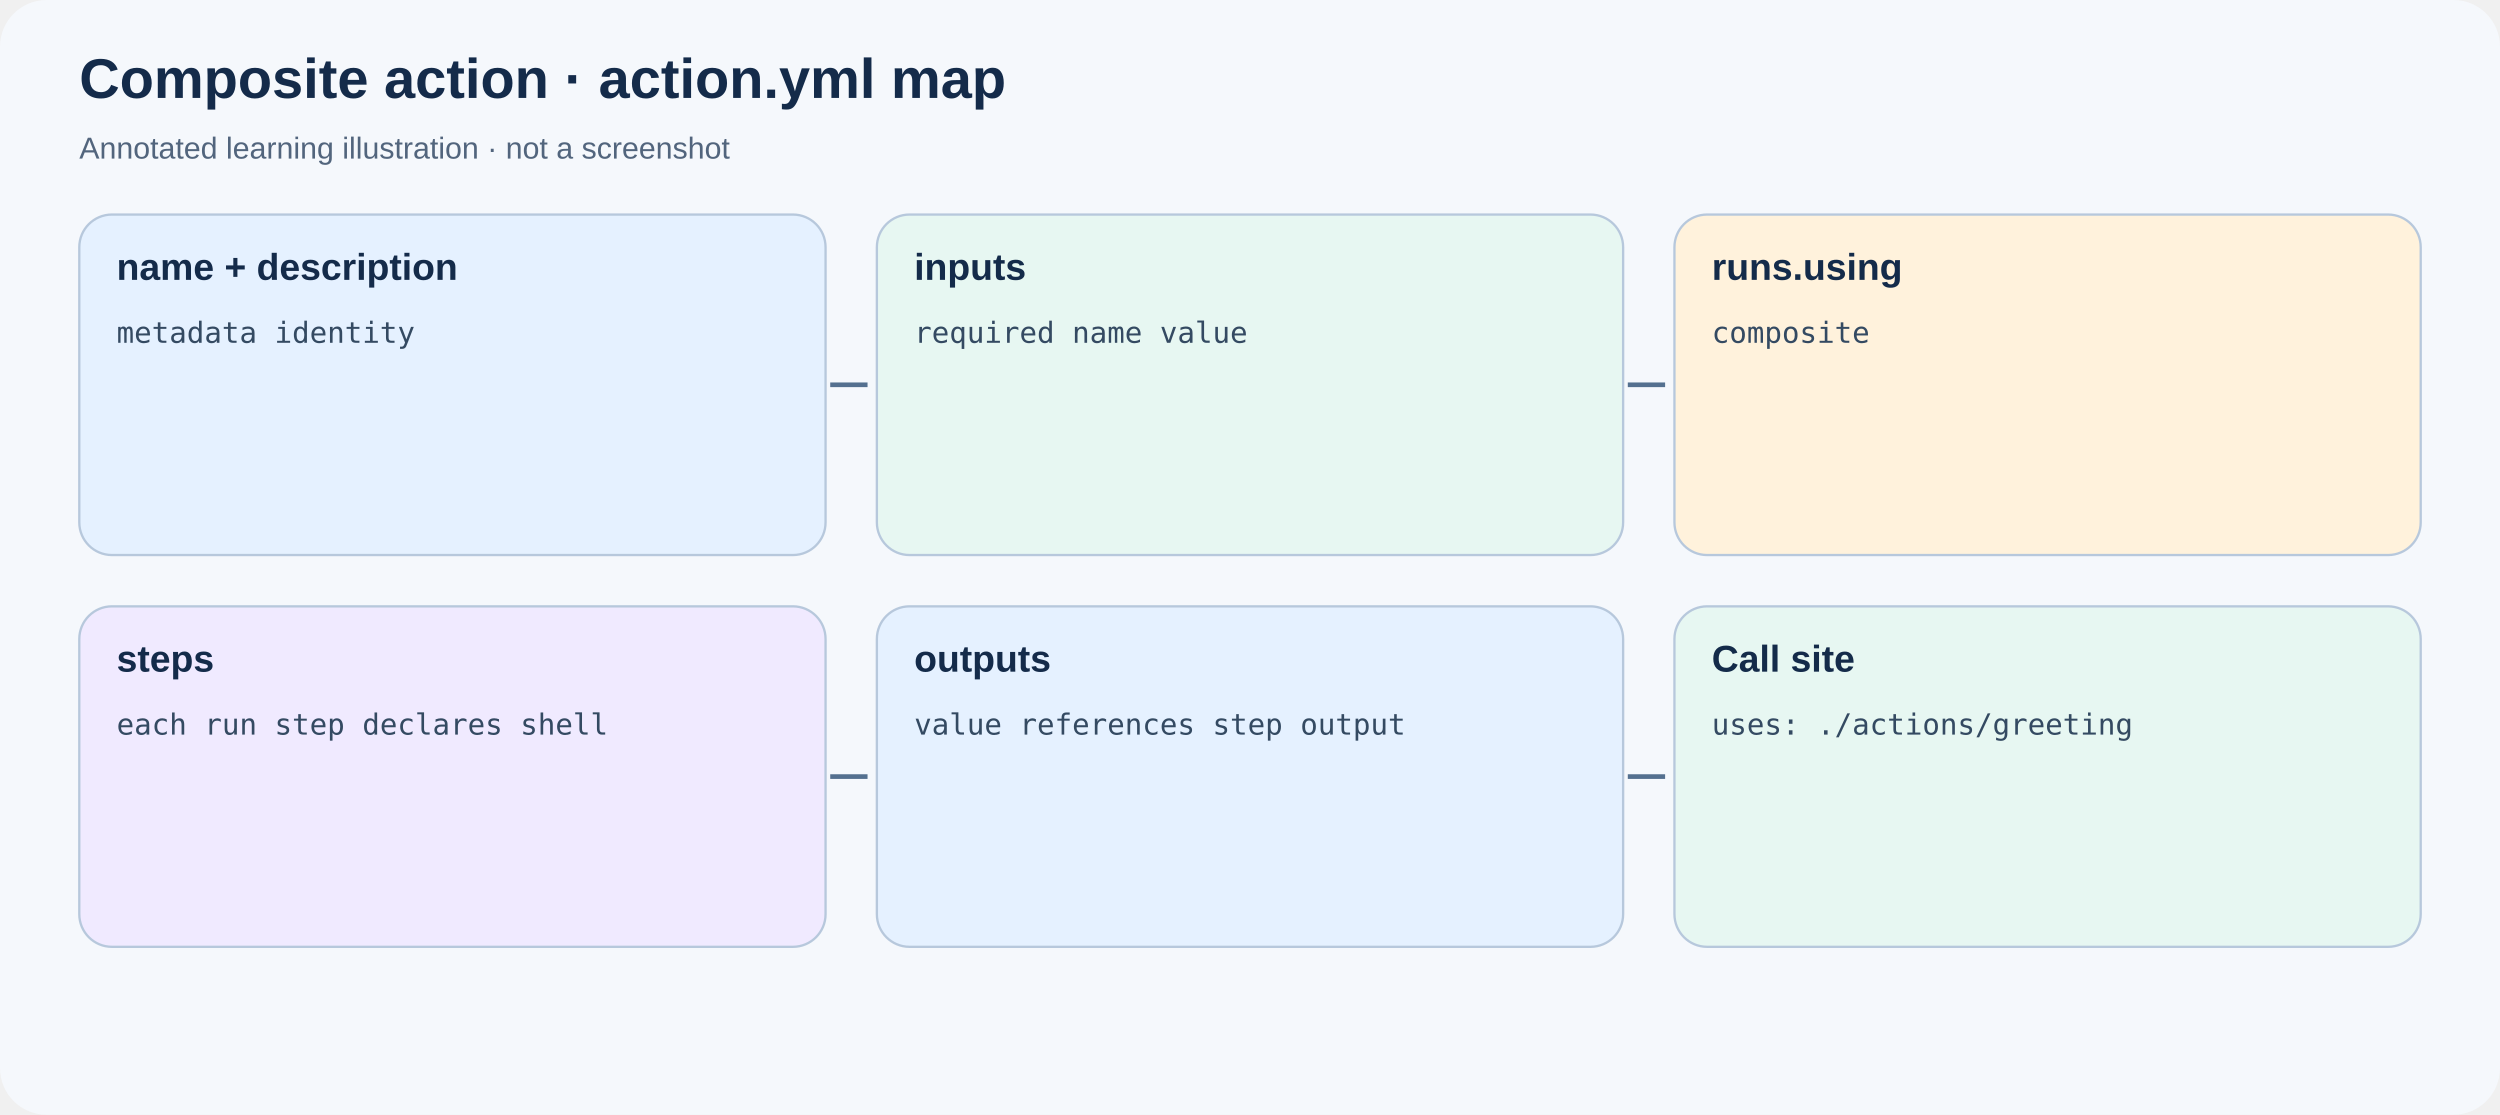
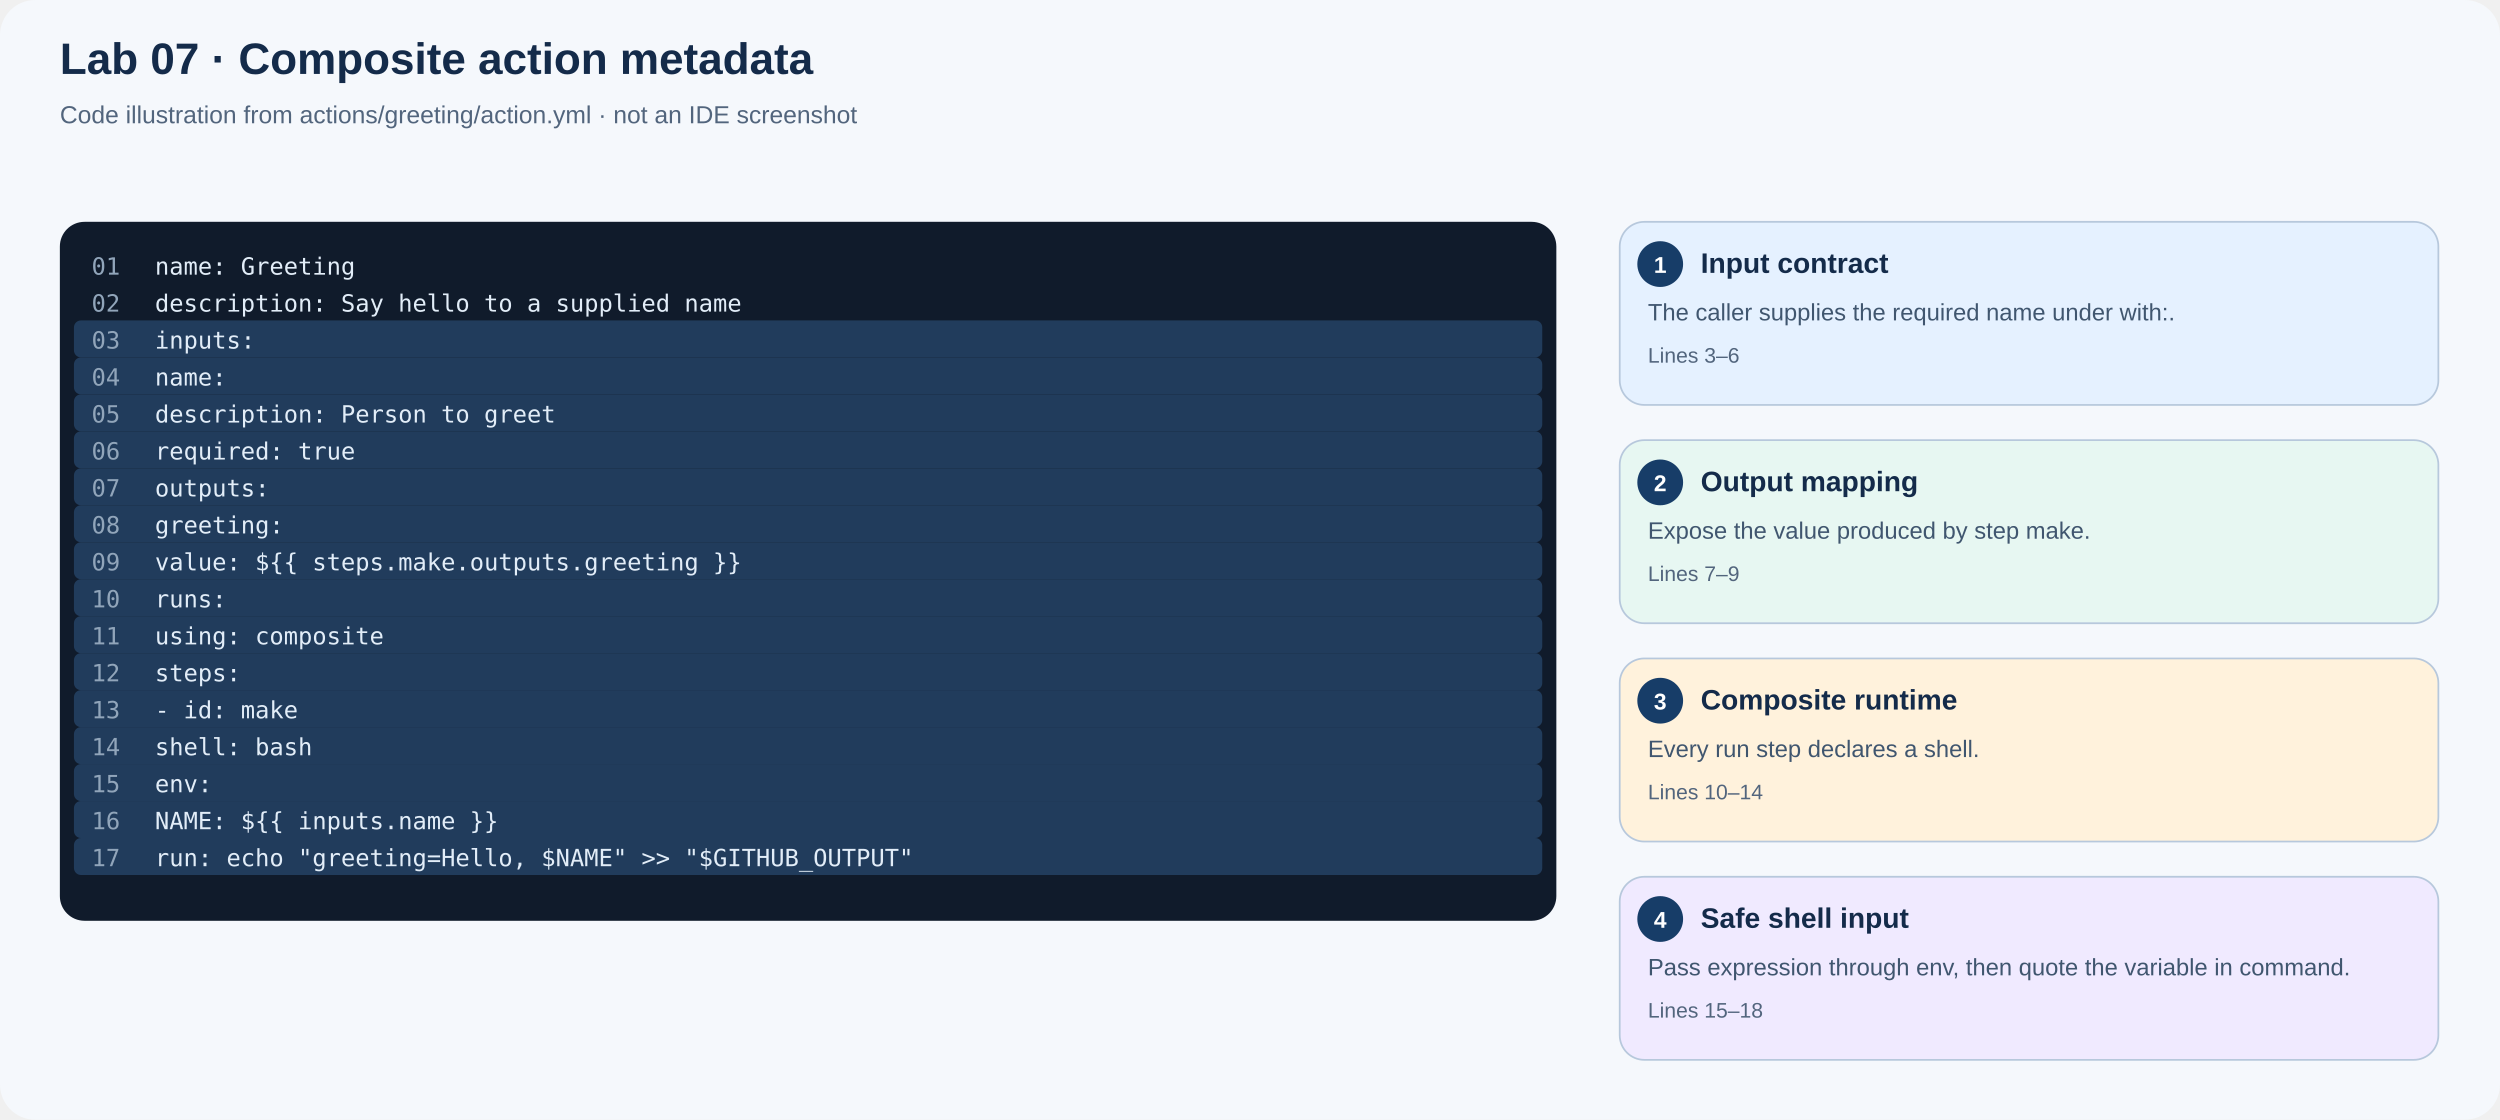
- <svg xmlns="http://www.w3.org/2000/svg" width="1072" height="478" viewBox="0 0 1072 478">
+ <svg xmlns="http://www.w3.org/2000/svg" width="1420" height="636" viewBox="0 0 1420 636">
  <rect width="100%" height="100%" rx="20" fill="#f5f8fc" />
-   <text x="34" y="42" font-family="Arial,sans-serif" font-size="24" font-weight="700" fill="#142b4a">Composite action · action.yml map</text>
-   <text x="34" y="68" font-family="Arial,sans-serif" font-size="13" fill="#52657d">Annotated learning illustration · not a screenshot</text>
-   <rect x="34" y="92" width="320" height="146" rx="14" fill="#e5f1ff" stroke="#b7c8dc" />
-   <text x="50" y="120" font-family="Arial,sans-serif" font-size="16" font-weight="700" fill="#142b4a">name + description</text>
-   <text x="50" y="147" font-family="Menlo,Consolas,monospace" font-size="12.5" fill="#344a62">metadata identity</text>
-   <path d="M356 165.0 L372 165.0" stroke="#54708f" stroke-width="2" />
-   <rect x="376" y="92" width="320" height="146" rx="14" fill="#e7f7f2" stroke="#b7c8dc" />
-   <text x="392" y="120" font-family="Arial,sans-serif" font-size="16" font-weight="700" fill="#142b4a">inputs</text>
-   <text x="392" y="147" font-family="Menlo,Consolas,monospace" font-size="12.5" fill="#344a62">required name value</text>
-   <path d="M698 165.0 L714 165.0" stroke="#54708f" stroke-width="2" />
-   <rect x="718" y="92" width="320" height="146" rx="14" fill="#fff2dc" stroke="#b7c8dc" />
-   <text x="734" y="120" font-family="Arial,sans-serif" font-size="16" font-weight="700" fill="#142b4a">runs.using</text>
-   <text x="734" y="147" font-family="Menlo,Consolas,monospace" font-size="12.5" fill="#344a62">composite</text>
-   <rect x="34" y="260" width="320" height="146" rx="14" fill="#f0eaff" stroke="#b7c8dc" />
-   <text x="50" y="288" font-family="Arial,sans-serif" font-size="16" font-weight="700" fill="#142b4a">steps</text>
-   <text x="50" y="315" font-family="Menlo,Consolas,monospace" font-size="12.5" fill="#344a62">each run step declares shell</text>
-   <path d="M356 333.0 L372 333.0" stroke="#54708f" stroke-width="2" />
-   <rect x="376" y="260" width="320" height="146" rx="14" fill="#e5f1ff" stroke="#b7c8dc" />
-   <text x="392" y="288" font-family="Arial,sans-serif" font-size="16" font-weight="700" fill="#142b4a">outputs</text>
-   <text x="392" y="315" font-family="Menlo,Consolas,monospace" font-size="12.5" fill="#344a62">value references step output</text>
-   <path d="M698 333.0 L714 333.0" stroke="#54708f" stroke-width="2" />
-   <rect x="718" y="260" width="320" height="146" rx="14" fill="#e7f7f2" stroke="#b7c8dc" />
-   <text x="734" y="288" font-family="Arial,sans-serif" font-size="16" font-weight="700" fill="#142b4a">Call site</text>
-   <text x="734" y="315" font-family="Menlo,Consolas,monospace" font-size="12.5" fill="#344a62">uses: ./actions/greeting</text>
+   <text x="34" y="42" font-family="Arial,sans-serif" font-size="25" font-weight="700" fill="#142b4a">Lab 07 · Composite action metadata</text>
+   <text x="34" y="70" font-family="Arial,sans-serif" font-size="14" fill="#52657d">Code illustration from actions/greeting/action.yml · not an IDE screenshot</text>
+   <rect x="34" y="126" width="850" height="397" rx="14" fill="#101b2b" />
+   <text x="52" y="156" font-family="Menlo,Consolas,monospace" font-size="13.5" fill="#91a5ba">01</text>
+   <text x="88" y="156" font-family="Menlo,Consolas,monospace" font-size="13.5" fill="#e2edf8">name: Greeting</text>
+   <text x="52" y="177" font-family="Menlo,Consolas,monospace" font-size="13.5" fill="#91a5ba">02</text>
+   <text x="88" y="177" font-family="Menlo,Consolas,monospace" font-size="13.5" fill="#e2edf8">description: Say hello to a supplied name</text>
+   <rect x="42" y="182" width="834" height="21" rx="4" fill="#213c5c" />
+   <text x="52" y="198" font-family="Menlo,Consolas,monospace" font-size="13.5" fill="#91a5ba">03</text>
+   <text x="88" y="198" font-family="Menlo,Consolas,monospace" font-size="13.5" fill="#e2edf8">inputs:</text>
+   <rect x="42" y="203" width="834" height="21" rx="4" fill="#213c5c" />
+   <text x="52" y="219" font-family="Menlo,Consolas,monospace" font-size="13.5" fill="#91a5ba">04</text>
+   <text x="88" y="219" font-family="Menlo,Consolas,monospace" font-size="13.5" fill="#e2edf8">  name:</text>
+   <rect x="42" y="224" width="834" height="21" rx="4" fill="#213c5c" />
+   <text x="52" y="240" font-family="Menlo,Consolas,monospace" font-size="13.5" fill="#91a5ba">05</text>
+   <text x="88" y="240" font-family="Menlo,Consolas,monospace" font-size="13.5" fill="#e2edf8">    description: Person to greet</text>
+   <rect x="42" y="245" width="834" height="21" rx="4" fill="#213c5c" />
+   <text x="52" y="261" font-family="Menlo,Consolas,monospace" font-size="13.5" fill="#91a5ba">06</text>
+   <text x="88" y="261" font-family="Menlo,Consolas,monospace" font-size="13.5" fill="#e2edf8">    required: true</text>
+   <rect x="42" y="266" width="834" height="21" rx="4" fill="#213c5c" />
+   <text x="52" y="282" font-family="Menlo,Consolas,monospace" font-size="13.5" fill="#91a5ba">07</text>
+   <text x="88" y="282" font-family="Menlo,Consolas,monospace" font-size="13.5" fill="#e2edf8">outputs:</text>
+   <rect x="42" y="287" width="834" height="21" rx="4" fill="#213c5c" />
+   <text x="52" y="303" font-family="Menlo,Consolas,monospace" font-size="13.5" fill="#91a5ba">08</text>
+   <text x="88" y="303" font-family="Menlo,Consolas,monospace" font-size="13.5" fill="#e2edf8">  greeting:</text>
+   <rect x="42" y="308" width="834" height="21" rx="4" fill="#213c5c" />
+   <text x="52" y="324" font-family="Menlo,Consolas,monospace" font-size="13.5" fill="#91a5ba">09</text>
+   <text x="88" y="324" font-family="Menlo,Consolas,monospace" font-size="13.5" fill="#e2edf8">    value: ${{ steps.make.outputs.greeting }}</text>
+   <rect x="42" y="329" width="834" height="21" rx="4" fill="#213c5c" />
+   <text x="52" y="345" font-family="Menlo,Consolas,monospace" font-size="13.5" fill="#91a5ba">10</text>
+   <text x="88" y="345" font-family="Menlo,Consolas,monospace" font-size="13.5" fill="#e2edf8">runs:</text>
+   <rect x="42" y="350" width="834" height="21" rx="4" fill="#213c5c" />
+   <text x="52" y="366" font-family="Menlo,Consolas,monospace" font-size="13.5" fill="#91a5ba">11</text>
+   <text x="88" y="366" font-family="Menlo,Consolas,monospace" font-size="13.5" fill="#e2edf8">  using: composite</text>
+   <rect x="42" y="371" width="834" height="21" rx="4" fill="#213c5c" />
+   <text x="52" y="387" font-family="Menlo,Consolas,monospace" font-size="13.5" fill="#91a5ba">12</text>
+   <text x="88" y="387" font-family="Menlo,Consolas,monospace" font-size="13.5" fill="#e2edf8">  steps:</text>
+   <rect x="42" y="392" width="834" height="21" rx="4" fill="#213c5c" />
+   <text x="52" y="408" font-family="Menlo,Consolas,monospace" font-size="13.5" fill="#91a5ba">13</text>
+   <text x="88" y="408" font-family="Menlo,Consolas,monospace" font-size="13.5" fill="#e2edf8">    - id: make</text>
+   <rect x="42" y="413" width="834" height="21" rx="4" fill="#213c5c" />
+   <text x="52" y="429" font-family="Menlo,Consolas,monospace" font-size="13.5" fill="#91a5ba">14</text>
+   <text x="88" y="429" font-family="Menlo,Consolas,monospace" font-size="13.5" fill="#e2edf8">      shell: bash</text>
+   <rect x="42" y="434" width="834" height="21" rx="4" fill="#213c5c" />
+   <text x="52" y="450" font-family="Menlo,Consolas,monospace" font-size="13.5" fill="#91a5ba">15</text>
+   <text x="88" y="450" font-family="Menlo,Consolas,monospace" font-size="13.5" fill="#e2edf8">      env:</text>
+   <rect x="42" y="455" width="834" height="21" rx="4" fill="#213c5c" />
+   <text x="52" y="471" font-family="Menlo,Consolas,monospace" font-size="13.5" fill="#91a5ba">16</text>
+   <text x="88" y="471" font-family="Menlo,Consolas,monospace" font-size="13.5" fill="#e2edf8">        NAME: ${{ inputs.name }}</text>
+   <rect x="42" y="476" width="834" height="21" rx="4" fill="#213c5c" />
+   <text x="52" y="492" font-family="Menlo,Consolas,monospace" font-size="13.5" fill="#91a5ba">17</text>
+   <text x="88" y="492" font-family="Menlo,Consolas,monospace" font-size="13.5" fill="#e2edf8">      run: echo "greeting=Hello, $NAME" &gt;&gt; "$GITHUB_OUTPUT"</text>
+   <rect x="920" y="126" width="465" height="104" rx="14" fill="#e5f1ff" stroke="#b7c8dc" />
+   <circle cx="943" cy="150" r="13" fill="#173d68" />
+   <text x="943" y="155" text-anchor="middle" font-family="Arial,sans-serif" font-size="13" font-weight="700" fill="white">1</text>
+   <text x="966" y="155" font-family="Arial,sans-serif" font-size="16" font-weight="700" fill="#142b4a">Input contract</text>
+   <text x="936" y="182" font-family="Arial,sans-serif" font-size="13.5" fill="#40566f">The caller supplies the required name under with:.</text>
+   <text x="936" y="206" font-family="Arial,sans-serif" font-size="12" fill="#52657d">Lines 3–6</text>
+   <rect x="920" y="250" width="465" height="104" rx="14" fill="#e7f7f2" stroke="#b7c8dc" />
+   <circle cx="943" cy="274" r="13" fill="#173d68" />
+   <text x="943" y="279" text-anchor="middle" font-family="Arial,sans-serif" font-size="13" font-weight="700" fill="white">2</text>
+   <text x="966" y="279" font-family="Arial,sans-serif" font-size="16" font-weight="700" fill="#142b4a">Output mapping</text>
+   <text x="936" y="306" font-family="Arial,sans-serif" font-size="13.5" fill="#40566f">Expose the value produced by step make.</text>
+   <text x="936" y="330" font-family="Arial,sans-serif" font-size="12" fill="#52657d">Lines 7–9</text>
+   <rect x="920" y="374" width="465" height="104" rx="14" fill="#fff2dc" stroke="#b7c8dc" />
+   <circle cx="943" cy="398" r="13" fill="#173d68" />
+   <text x="943" y="403" text-anchor="middle" font-family="Arial,sans-serif" font-size="13" font-weight="700" fill="white">3</text>
+   <text x="966" y="403" font-family="Arial,sans-serif" font-size="16" font-weight="700" fill="#142b4a">Composite runtime</text>
+   <text x="936" y="430" font-family="Arial,sans-serif" font-size="13.5" fill="#40566f">Every run step declares a shell.</text>
+   <text x="936" y="454" font-family="Arial,sans-serif" font-size="12" fill="#52657d">Lines 10–14</text>
+   <rect x="920" y="498" width="465" height="104" rx="14" fill="#f0eaff" stroke="#b7c8dc" />
+   <circle cx="943" cy="522" r="13" fill="#173d68" />
+   <text x="943" y="527" text-anchor="middle" font-family="Arial,sans-serif" font-size="13" font-weight="700" fill="white">4</text>
+   <text x="966" y="527" font-family="Arial,sans-serif" font-size="16" font-weight="700" fill="#142b4a">Safe shell input</text>
+   <text x="936" y="554" font-family="Arial,sans-serif" font-size="13.5" fill="#40566f">Pass expression through env, then quote the variable in command.</text>
+   <text x="936" y="578" font-family="Arial,sans-serif" font-size="12" fill="#52657d">Lines 15–18</text>
</svg>
